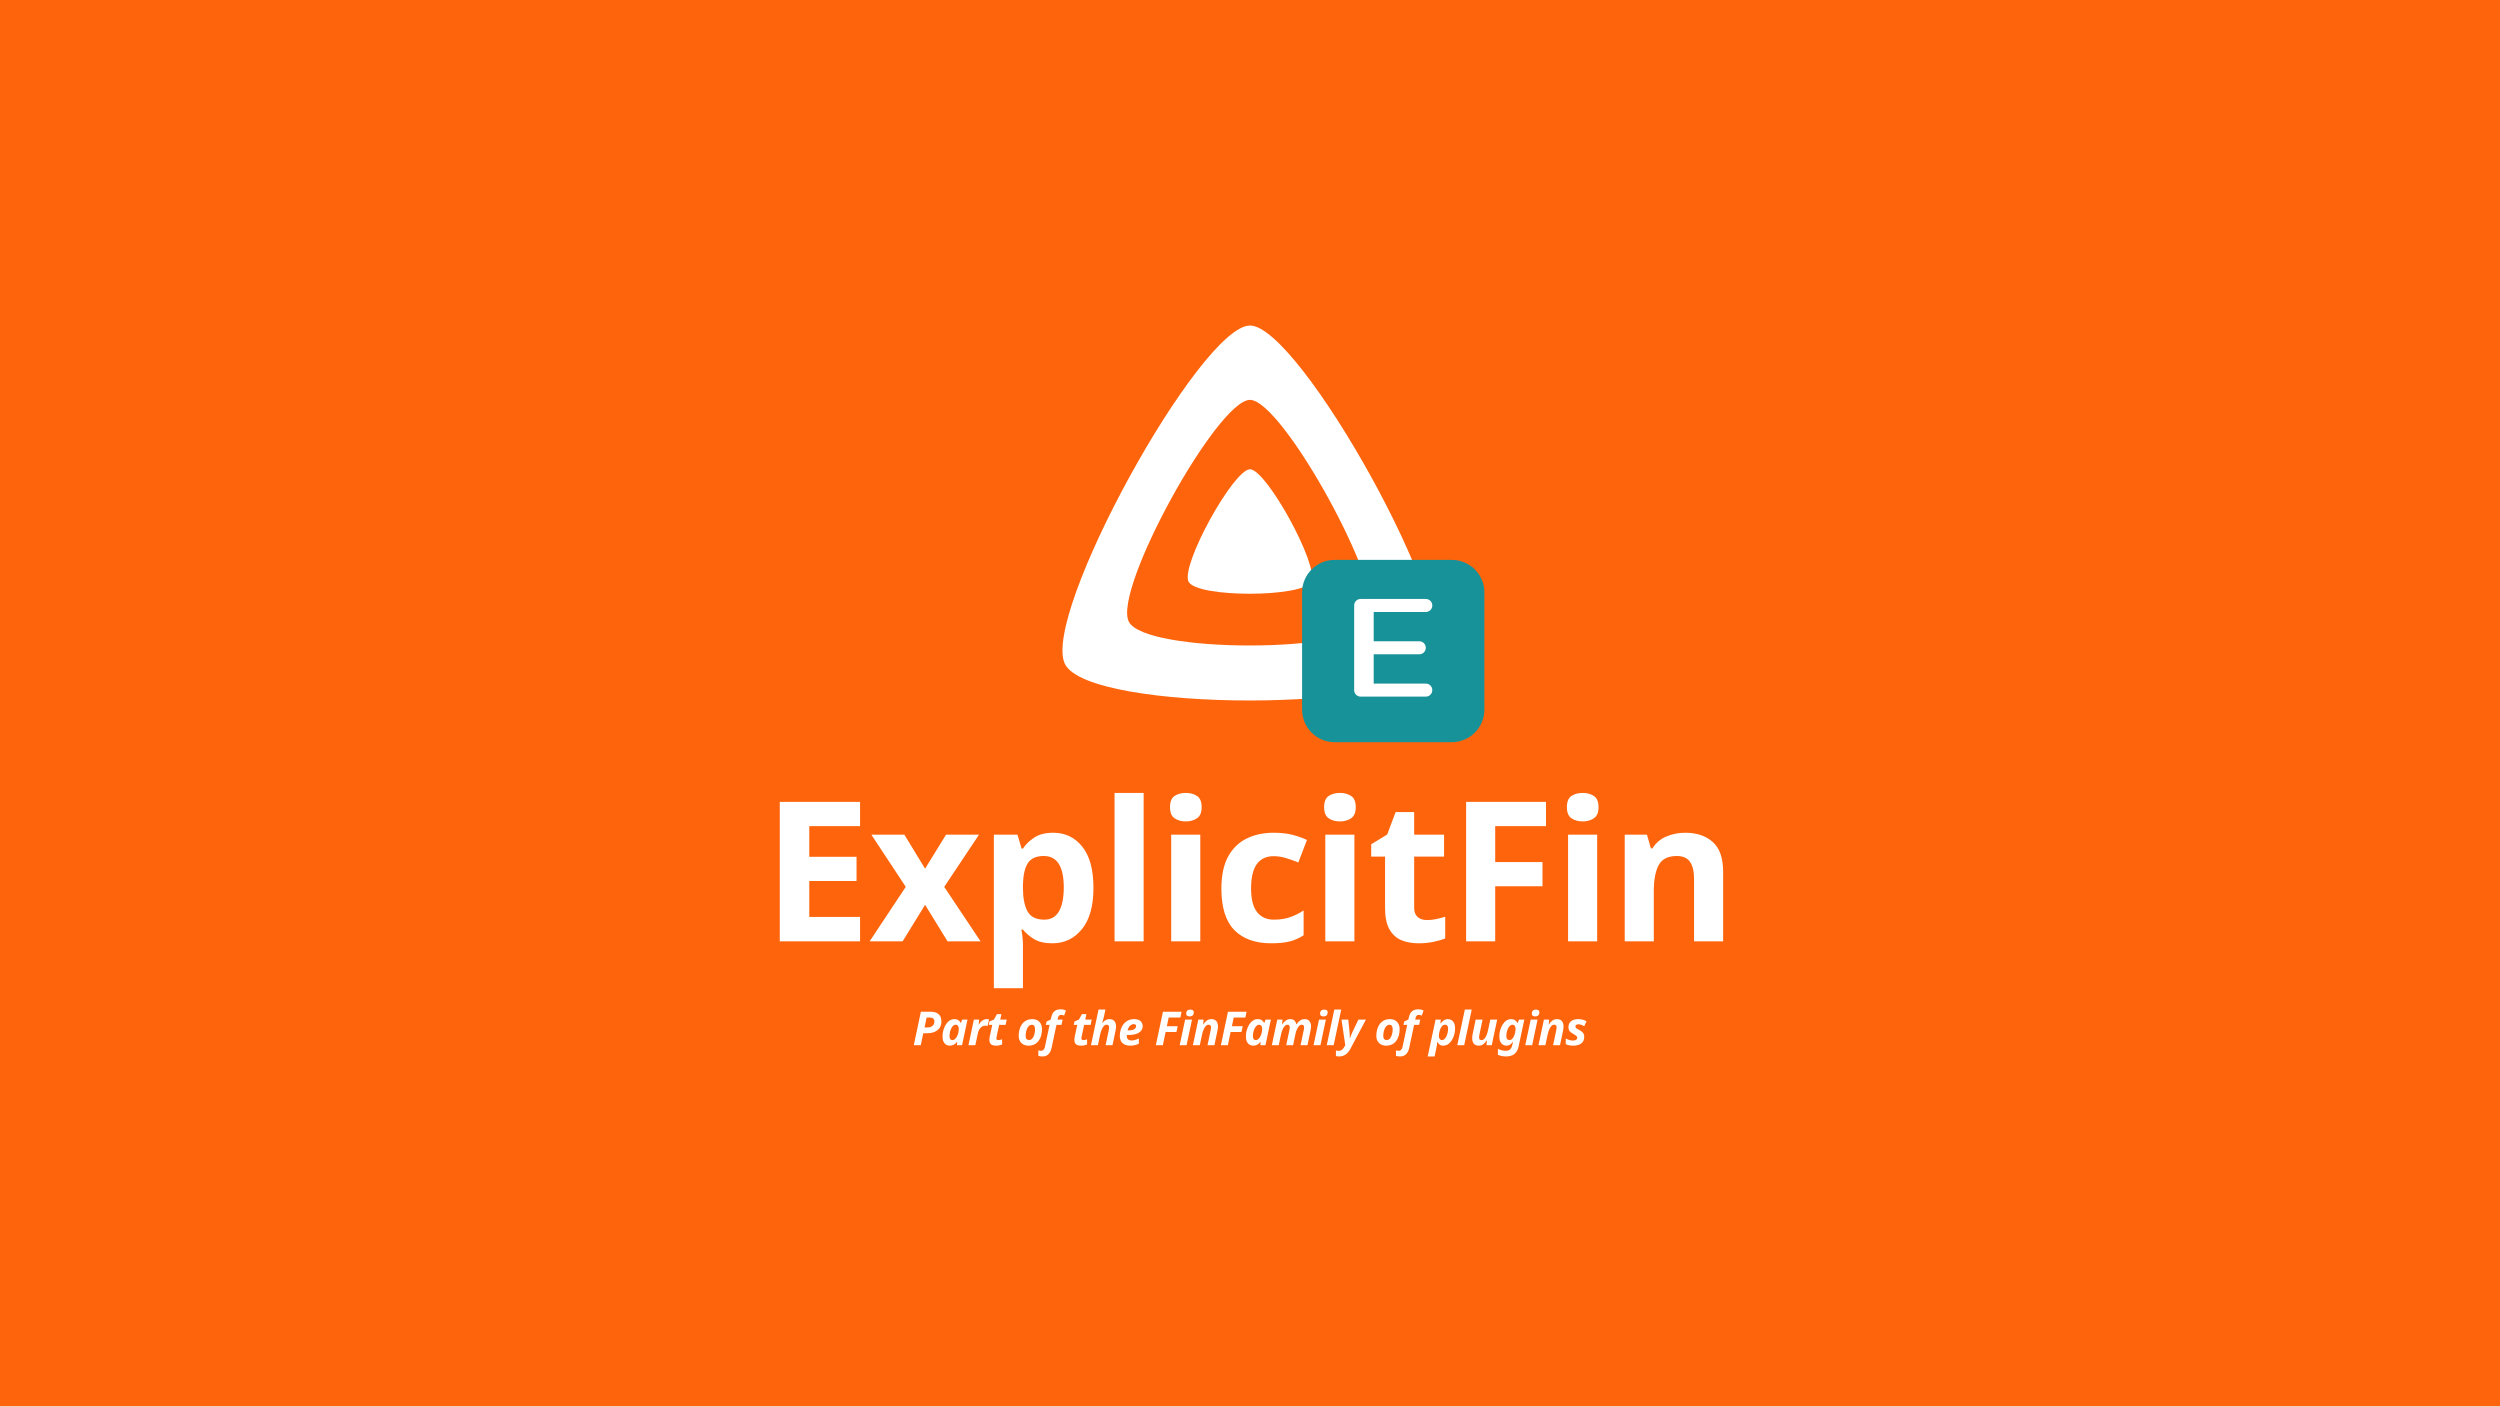
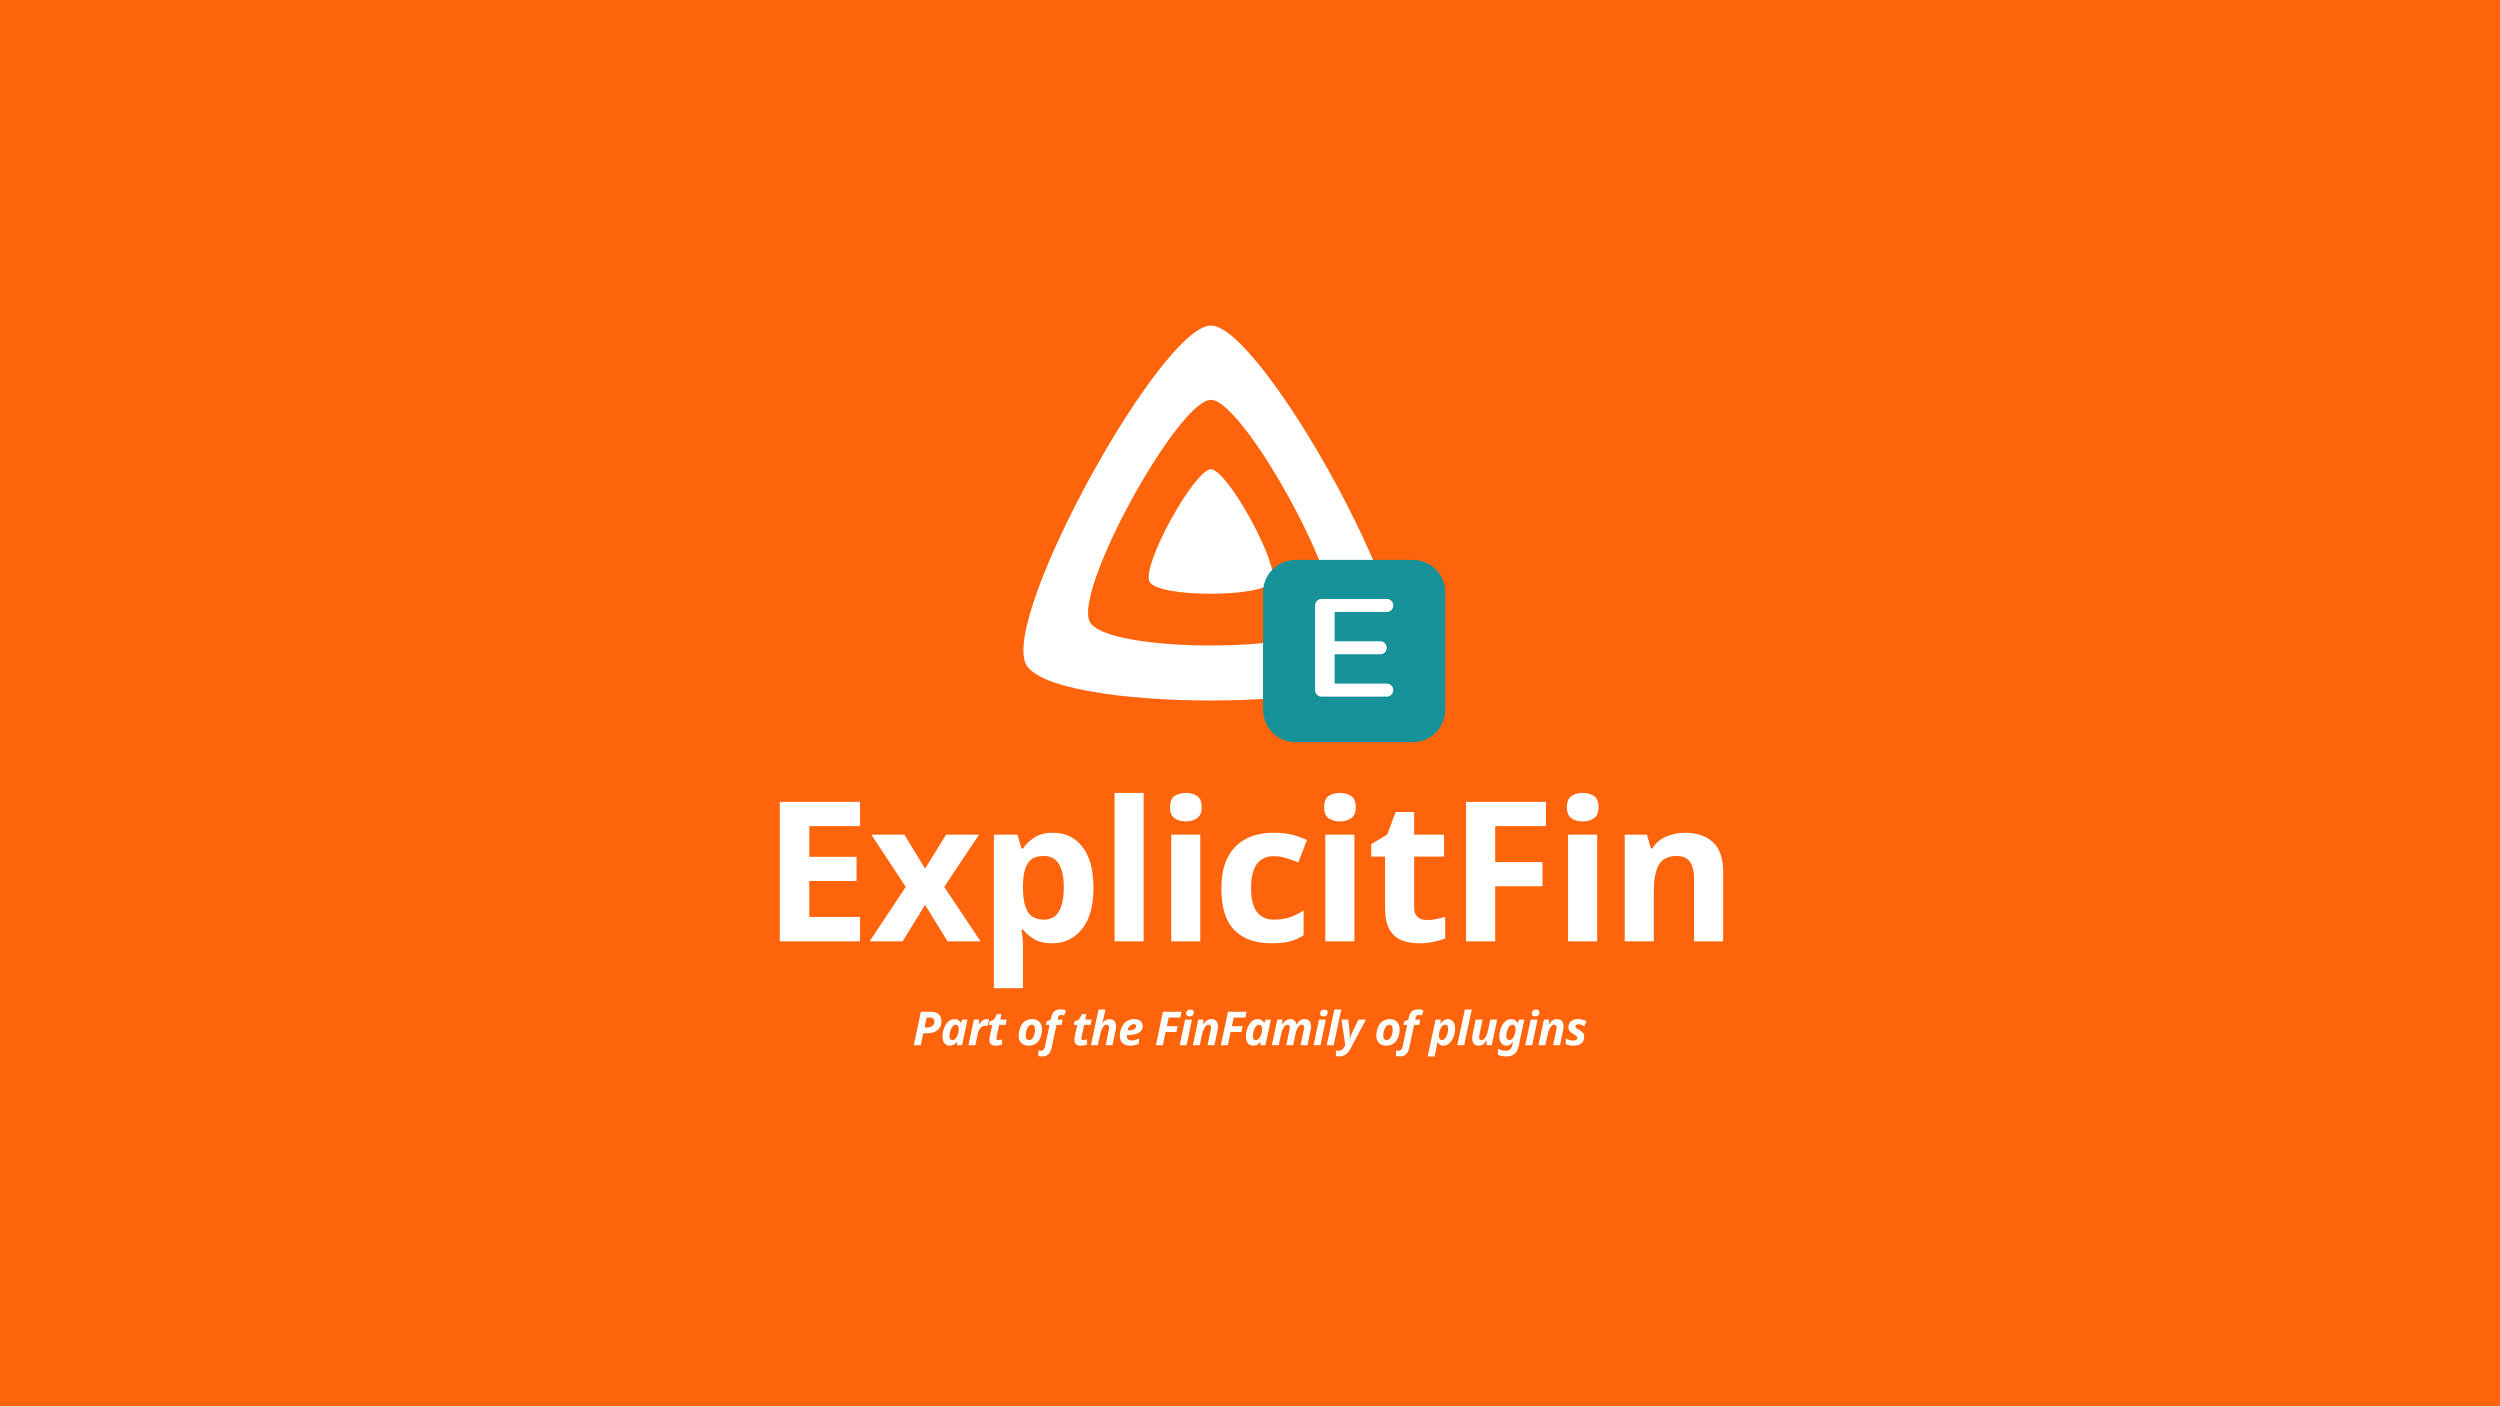
<svg xmlns="http://www.w3.org/2000/svg" width="1920" height="1080" viewBox="0 0 1920 1080">
  <defs>
    <style type="text/css">
      .title {
        font-family: "Nunito", "Quicksand", "Comfortaa", "Arial Rounded MT Bold", ui-rounded, sans-serif;
        font-weight: 700;
        font-size: 150px;
        fill: #ffffff;
        letter-spacing: -0.015em;
      }
      .tagline {
        font-family: "Nunito", "Quicksand", "Comfortaa", "Arial Rounded MT Bold", ui-rounded, sans-serif;
        font-weight: 700;
        font-style: italic;
        font-size: 36px;
        fill: #ffffff;
        letter-spacing: -0.015em;
      }
    </style>
  </defs>
  <rect width="1920" height="1080" fill="#fe640b" />
  <g transform="translate(960, 530)">
-     <g transform="translate(-200, -340)">
+     <g transform="translate(-230, -340)">
      <g transform="translate(-40, -40) scale(10)">
        <rect width="40" height="40" x="4" y="4" rx="4" fill="#fe640b" />
        <path fill="#ffffff" d="M 24 10 C 20.19 10 7.92 32.24 9.79 36 C 11.66 39.75 36.36 39.71 38.21 36 C 40.25 32.29 27.81 10 24 10 Z M 33.31 32.74 C 32.1 35.17 15.92 35.2 14.69 32.74 C 13.46 30.28 21.5 15.71 24 15.71 C 26.5 15.71 34.52 30.31 33.31 32.74 Z M 24 21.04 C 22.74 21.04 18.66 28.42 19.28 29.67 C 19.9 30.92 28.1 30.9 28.71 29.67 C 29.32 28.44 25.26 21.04 24 21.04 Z" />
        <rect width="14" height="14" x="28" y="28" rx="2.5" fill="#179299" />
        <path fill="#ffffff" d="M 32 31.5 C 32 31.22 32.22 31 32.5 31 H 37.5 C 37.78 31 38 31.22 38 31.5 C 38 31.78 37.78 32 37.5 32 H 33.5 V 34.25 H 37 C 37.28 34.25 37.5 34.47 37.5 34.75 C 37.5 35.03 37.28 35.25 37 35.25 H 33.5 V 37.5 H 37.5 C 37.78 37.5 38 37.72 38 38 C 38 38.28 37.78 38.5 37.5 38.5 H 32.5 C 32.22 38.5 32 38.28 32 38 Z" />
      </g>
    </g>
    <text class="title" text-anchor="middle" dominant-baseline="middle" x="0" y="140">ExplicitFin</text>
    <text class="tagline" text-anchor="middle" dominant-baseline="middle" x="0" y="260">Part of the FinFamily of plugins</text>
  </g>
</svg>
